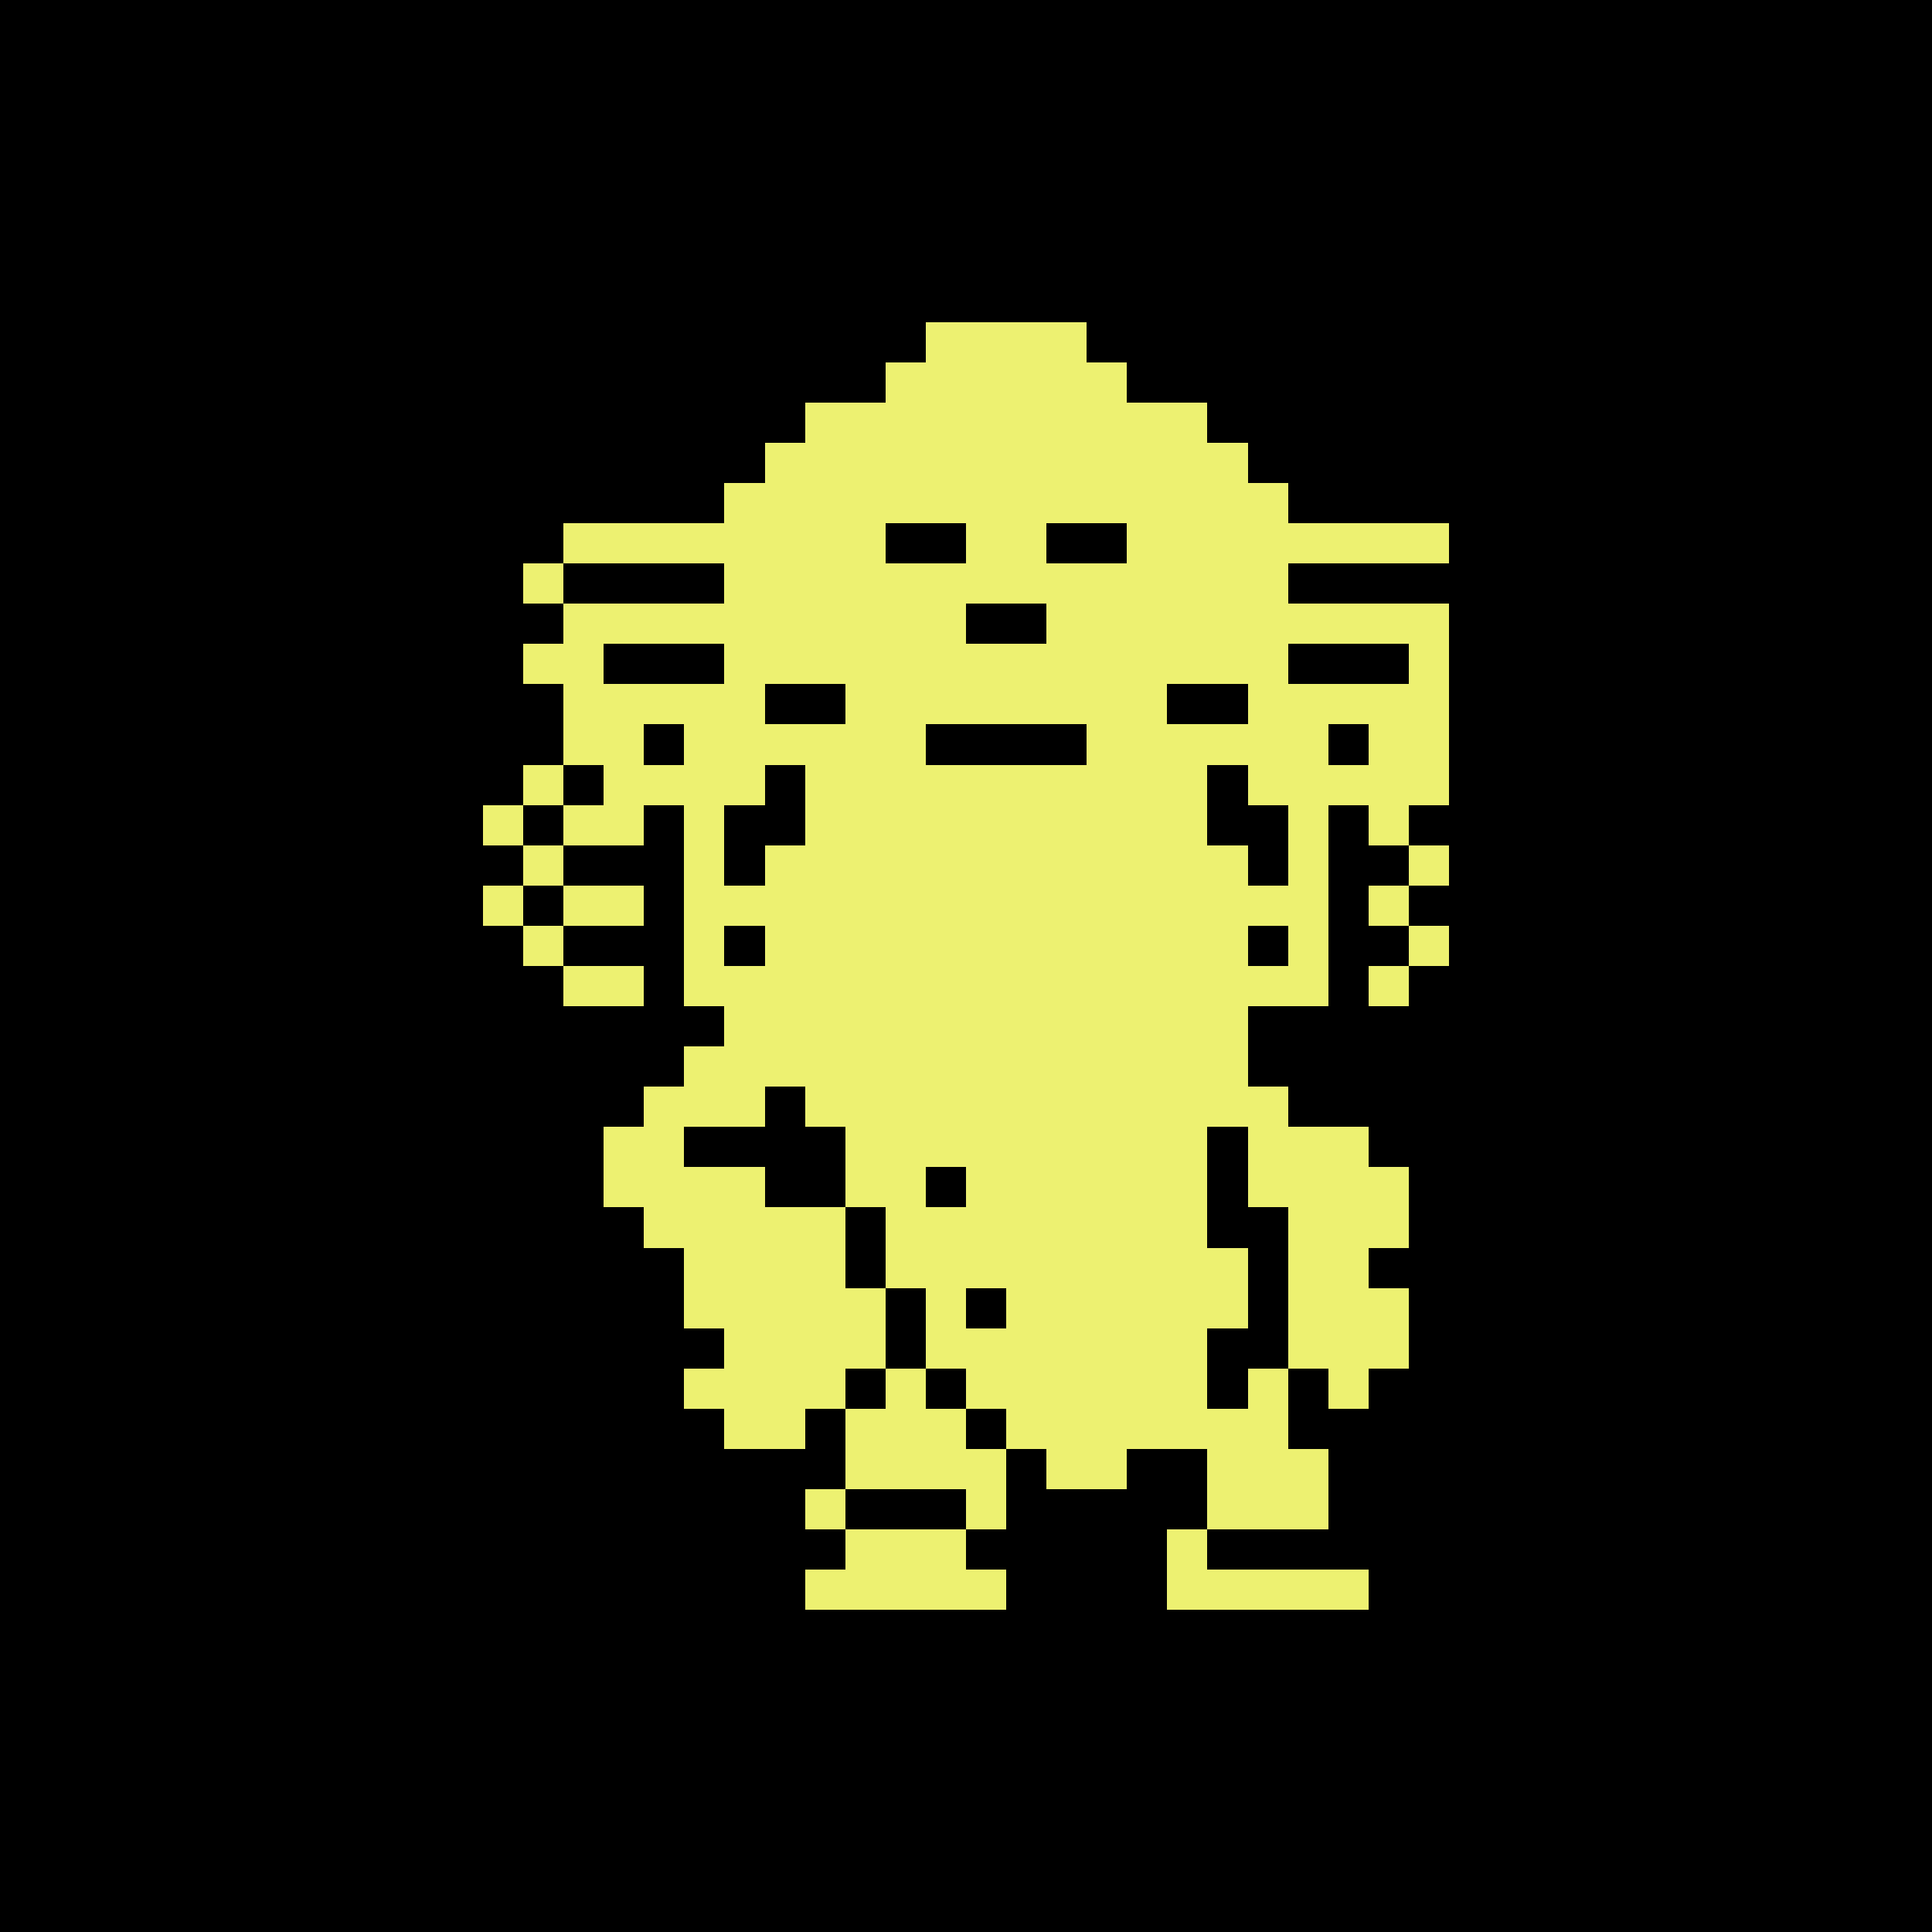
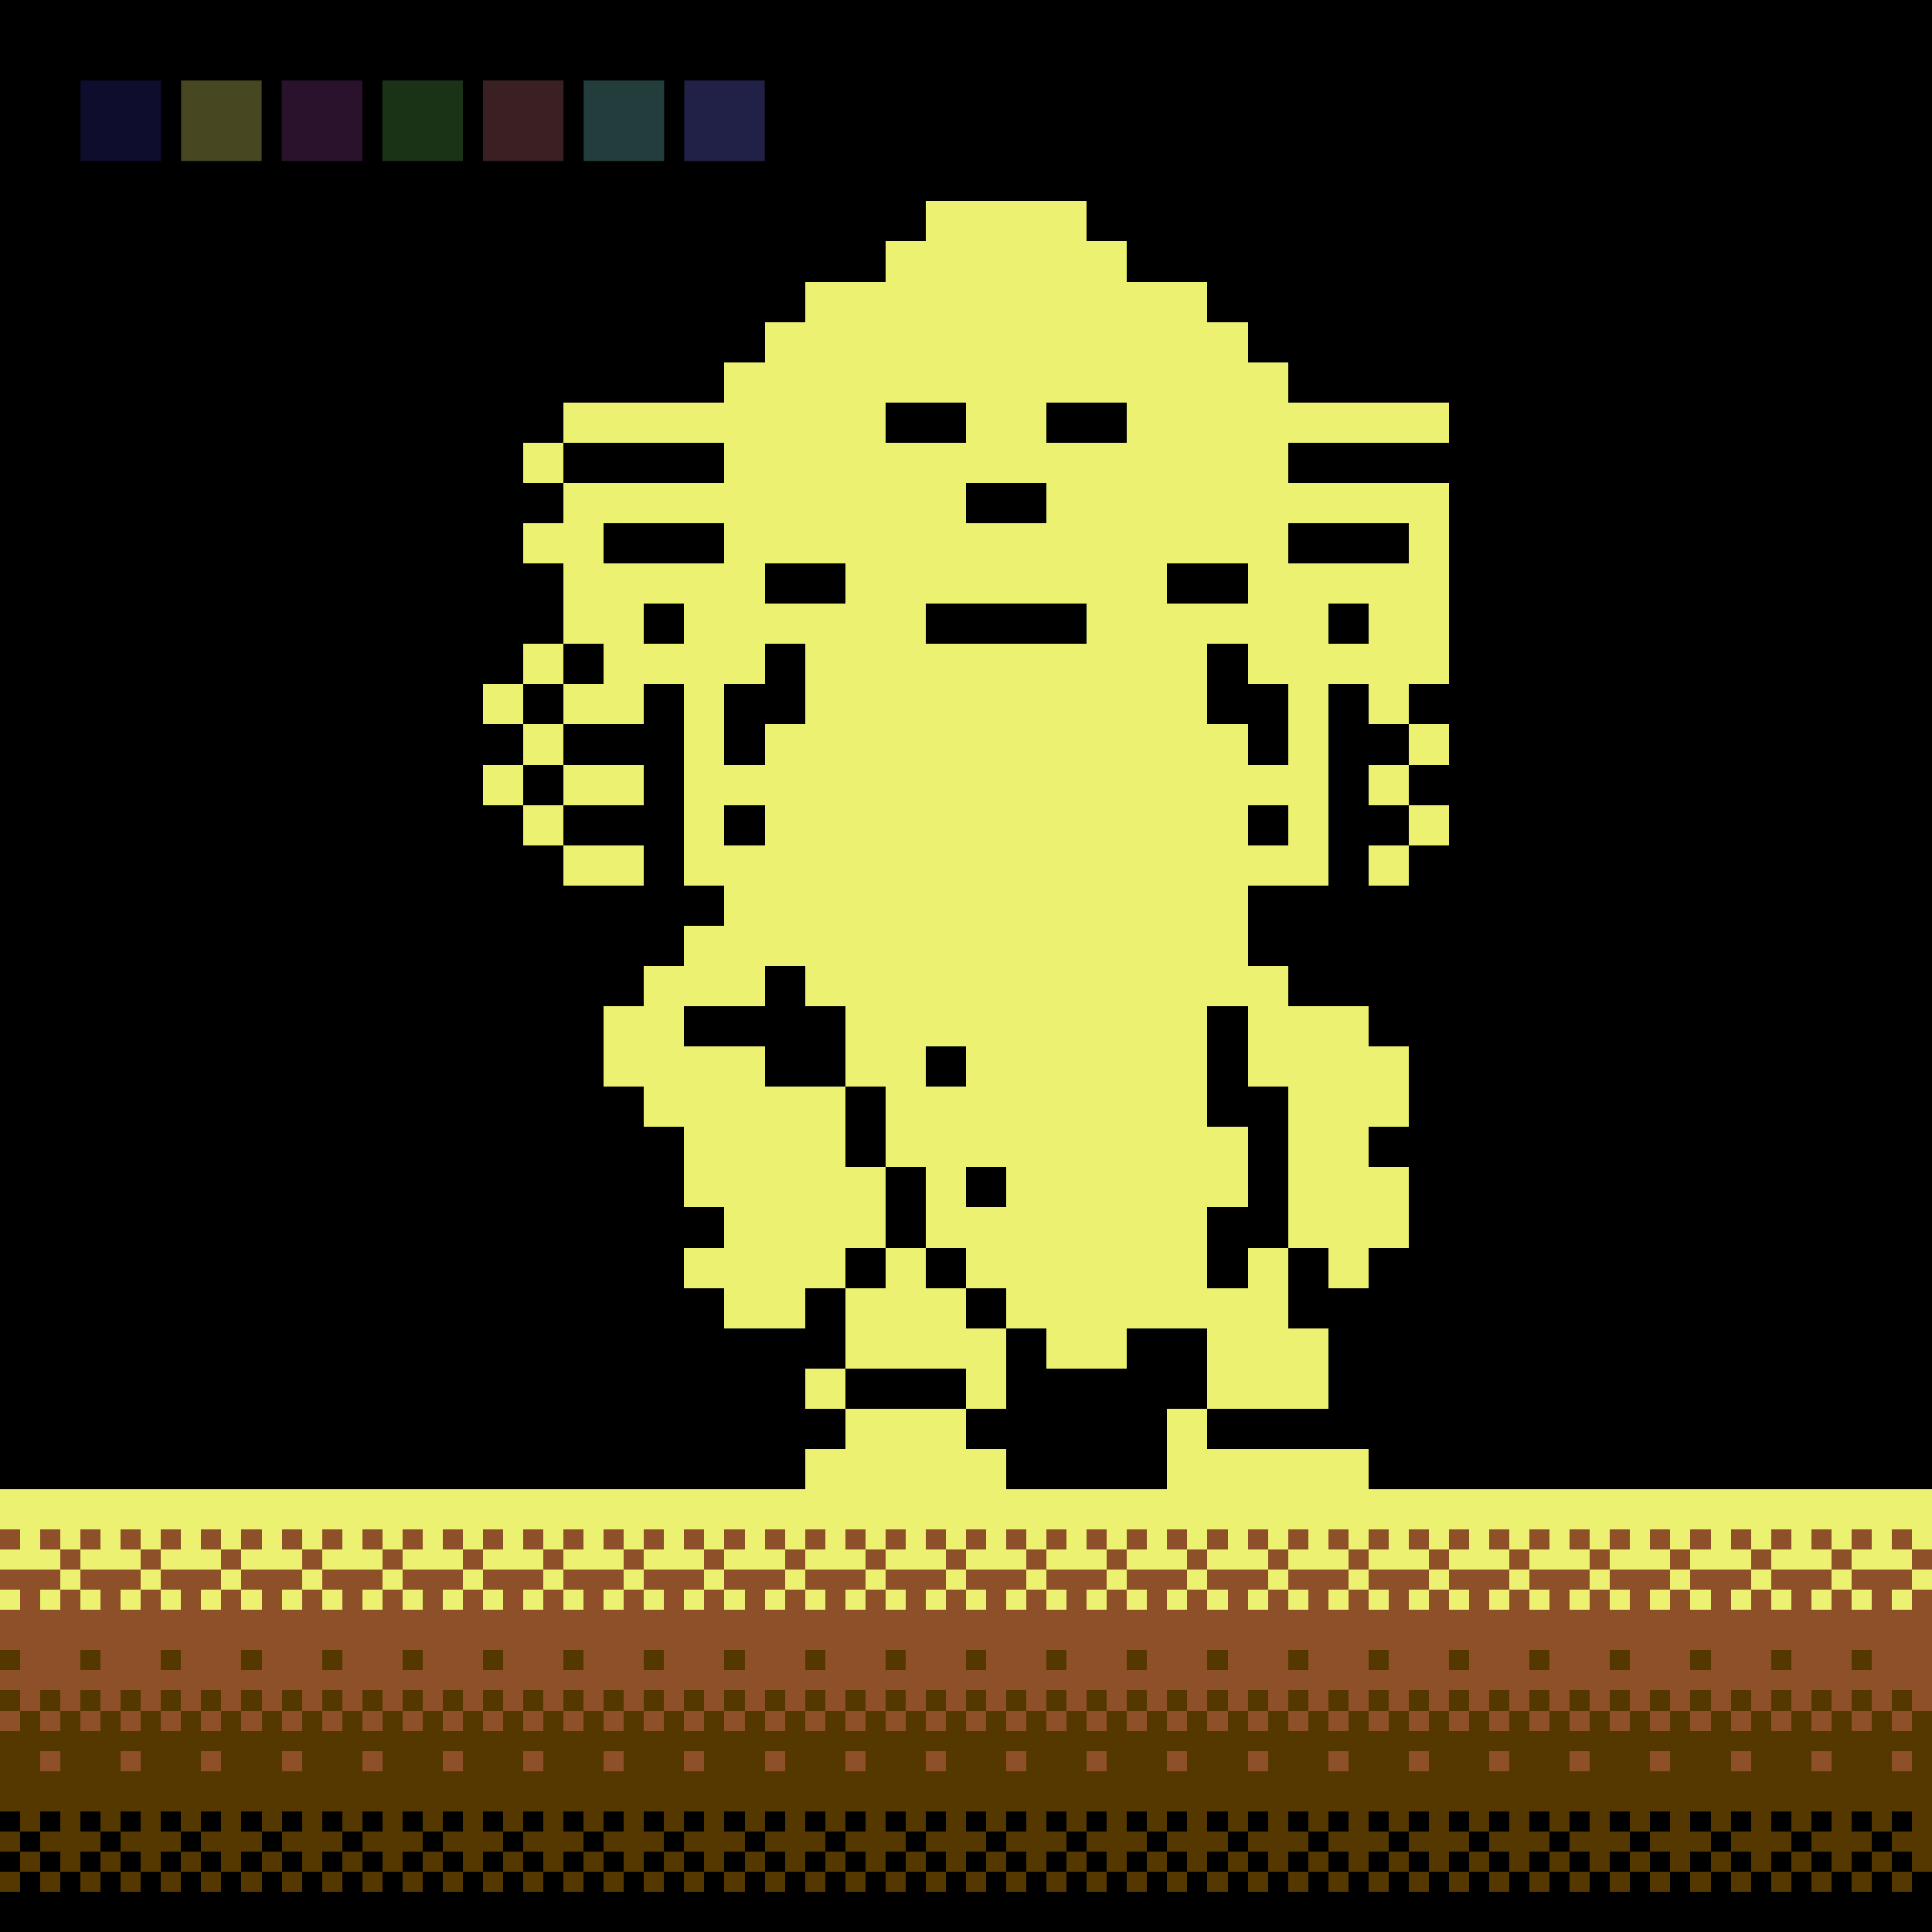
<svg xmlns="http://www.w3.org/2000/svg" viewBox="0 0 48 48" shape-rendering="crispEdges">
+   <defs>
+     <filter id="glow" x="-100%" y="-100%" width="300%" height="300%">
+       <feGaussianBlur stdDeviation="1.1" />
+     </filter>
+   </defs>
  <rect width="48" height="48" fill="#000" />
-   <path fill="#edf171" d="M23 10h2v1h-2zM22 11h4v1h-4zM20 12h3v1h-3zM26 12h2v1h-2zM19 13h2v1h-2zM24 13h2v1h-2zM28 13h1v1h-1zM18 14h2v1h-2zM22 14h3v1h-3zM29 14h1v1h-1zM18 15h4v1h-4zM31 15h5v1h-5zM18 16h1v1h-1zM24 16h7v1h-7zM18 17h1v1h-1zM21 17h3v1h-3zM35 17h1v1h-1zM18 18h3v1h-3zM29 18h2v1h-2zM35 18h1v1h-1zM16 19h2v1h-2zM23 19h2v1h-2zM31 19h1v1h-1zM34 19h1v1h-1zM14 20h2v1h-2zM21 20h2v1h-2zM27 20h1v1h-1zM32 20h1v1h-1zM13 21h1v1h-1zM20 21h1v1h-1zM26 21h3v1h-3zM32 21h1v1h-1zM12 22h1v1h-1zM24 22h6v1h-6zM32 22h1v1h-1zM13 23h1v1h-1zM19 23h2v1h-2zM22 23h4v1h-4zM27 23h1v1h-1zM29 23h1v1h-1zM32 23h1v1h-1zM14 24h2v1h-2zM17 24h1v1h-1zM19 24h2v1h-2zM22 24h4v1h-4zM27 24h1v1h-1zM29 24h1v1h-1zM31 24h1v1h-1zM19 25h12v1h-12zM20 26h4v1h-4zM25 26h6v1h-6zM21 27h4v1h-4zM28 27h3v1h-3zM23 28h7v1h-7zM18 29h1v1h-1zM21 29h1v1h-1zM17 30h2v1h-2zM22 30h4v1h-4zM29 30h1v1h-1zM17 31h3v1h-3zM22 31h9v1h-9zM32 31h2v1h-2zM17 32h5v1h-5zM23 32h1v1h-1zM25 32h6v1h-6zM32 32h3v1h-3zM18 33h4v1h-4zM23 33h3v1h-3zM29 33h1v1h-1zM32 33h3v1h-3zM19 34h2v1h-2zM24 34h2v1h-2zM27 34h1v1h-1zM29 34h1v1h-1zM33 34h1v1h-1zM25 35h5v1h-5zM21 36h3v1h-3zM26 36h2v1h-2zM31 36h2v1h-2zM20 37h1v1h-1zM24 37h1v1h-1zM30 37h3v1h-3zM21 38h3v1h-3zM29 38h1v1h-1zM20 39h5v1h-5zM29 39h5v1h-5z">
+   <g transform="scale(0.5)">
+     <path fill="#edf171" d="M0 74h96v1h-96zM0 75h96v1h-96zM1 76h1v1h-1zM3 76h1v1h-1zM5 76h1v1h-1zM7 76h1v1h-1zM9 76h1v1h-1zM11 76h1v1h-1zM13 76h1v1h-1zM15 76h1v1h-1zM17 76h1v1h-1zM19 76h1v1h-1zM21 76h1v1h-1zM23 76h1v1h-1zM25 76h1v1h-1zM27 76h1v1h-1zM29 76h1v1h-1zM31 76h1v1h-1zM33 76h1v1h-1zM35 76h1v1h-1zM37 76h1v1h-1zM39 76h1v1h-1zM41 76h1v1h-1zM43 76h1v1h-1zM45 76h1v1h-1zM47 76h1v1h-1zM49 76h1v1h-1zM51 76h1v1h-1zM53 76h1v1h-1zM55 76h1v1h-1zM57 76h1v1h-1zM59 76h1v1h-1zM61 76h1v1h-1zM63 76h1v1h-1zM65 76h1v1h-1zM67 76h1v1h-1zM69 76h1v1h-1zM71 76h1v1h-1zM73 76h1v1h-1zM75 76h1v1h-1zM77 76h1v1h-1zM79 76h1v1h-1zM81 76h1v1h-1zM83 76h1v1h-1zM85 76h1v1h-1zM87 76h1v1h-1zM89 76h1v1h-1zM91 76h1v1h-1zM93 76h1v1h-1zM95 76h1v1h-1zM0 77h3v1h-3zM4 77h3v1h-3zM8 77h3v1h-3zM12 77h3v1h-3zM16 77h3v1h-3zM20 77h3v1h-3zM24 77h3v1h-3zM28 77h3v1h-3zM32 77h3v1h-3zM36 77h3v1h-3zM40 77h3v1h-3zM44 77h3v1h-3zM48 77h3v1h-3zM52 77h3v1h-3zM56 77h3v1h-3zM60 77h3v1h-3zM64 77h3v1h-3zM68 77h3v1h-3zM72 77h3v1h-3zM76 77h3v1h-3zM80 77h3v1h-3zM84 77h3v1h-3zM88 77h3v1h-3zM92 77h3v1h-3zM3 78h1v1h-1zM7 78h1v1h-1zM11 78h1v1h-1zM15 78h1v1h-1zM19 78h1v1h-1zM23 78h1v1h-1zM27 78h1v1h-1zM31 78h1v1h-1zM35 78h1v1h-1zM39 78h1v1h-1zM43 78h1v1h-1zM47 78h1v1h-1zM51 78h1v1h-1zM55 78h1v1h-1zM59 78h1v1h-1zM63 78h1v1h-1zM67 78h1v1h-1zM71 78h1v1h-1zM75 78h1v1h-1zM79 78h1v1h-1zM83 78h1v1h-1zM87 78h1v1h-1zM91 78h1v1h-1zM95 78h1v1h-1zM0 79h1v1h-1zM2 79h1v1h-1zM4 79h1v1h-1zM6 79h1v1h-1zM8 79h1v1h-1zM10 79h1v1h-1zM12 79h1v1h-1zM14 79h1v1h-1zM16 79h1v1h-1zM18 79h1v1h-1zM20 79h1v1h-1zM22 79h1v1h-1zM24 79h1v1h-1zM26 79h1v1h-1zM28 79h1v1h-1zM30 79h1v1h-1zM32 79h1v1h-1zM34 79h1v1h-1zM36 79h1v1h-1zM38 79h1v1h-1zM40 79h1v1h-1zM42 79h1v1h-1zM44 79h1v1h-1zM46 79h1v1h-1zM48 79h1v1h-1zM50 79h1v1h-1zM52 79h1v1h-1zM54 79h1v1h-1zM56 79h1v1h-1zM58 79h1v1h-1zM60 79h1v1h-1zM62 79h1v1h-1zM64 79h1v1h-1zM66 79h1v1h-1zM68 79h1v1h-1zM70 79h1v1h-1zM72 79h1v1h-1zM74 79h1v1h-1zM76 79h1v1h-1zM78 79h1v1h-1zM80 79h1v1h-1zM82 79h1v1h-1zM84 79h1v1h-1zM86 79h1v1h-1zM88 79h1v1h-1zM90 79h1v1h-1zM92 79h1v1h-1zM94 79h1v1h-1z" />
+     <path fill="#8e5029" d="M0 76h1v1h-1zM2 76h1v1h-1zM4 76h1v1h-1zM6 76h1v1h-1zM8 76h1v1h-1zM10 76h1v1h-1zM12 76h1v1h-1zM14 76h1v1h-1zM16 76h1v1h-1zM18 76h1v1h-1zM20 76h1v1h-1zM22 76h1v1h-1zM24 76h1v1h-1zM26 76h1v1h-1zM28 76h1v1h-1zM30 76h1v1h-1zM32 76h1v1h-1zM34 76h1v1h-1zM36 76h1v1h-1zM38 76h1v1h-1zM40 76h1v1h-1zM42 76h1v1h-1zM44 76h1v1h-1zM46 76h1v1h-1zM48 76h1v1h-1zM50 76h1v1h-1zM52 76h1v1h-1zM54 76h1v1h-1zM56 76h1v1h-1zM58 76h1v1h-1zM60 76h1v1h-1zM62 76h1v1h-1zM64 76h1v1h-1zM66 76h1v1h-1zM68 76h1v1h-1zM70 76h1v1h-1zM72 76h1v1h-1zM74 76h1v1h-1zM76 76h1v1h-1zM78 76h1v1h-1zM80 76h1v1h-1zM82 76h1v1h-1zM84 76h1v1h-1zM86 76h1v1h-1zM88 76h1v1h-1zM90 76h1v1h-1zM92 76h1v1h-1zM94 76h1v1h-1zM3 77h1v1h-1zM7 77h1v1h-1zM11 77h1v1h-1zM15 77h1v1h-1zM19 77h1v1h-1zM23 77h1v1h-1zM27 77h1v1h-1zM31 77h1v1h-1zM35 77h1v1h-1zM39 77h1v1h-1zM43 77h1v1h-1zM47 77h1v1h-1zM51 77h1v1h-1zM55 77h1v1h-1zM59 77h1v1h-1zM63 77h1v1h-1zM67 77h1v1h-1zM71 77h1v1h-1zM75 77h1v1h-1zM79 77h1v1h-1zM83 77h1v1h-1zM87 77h1v1h-1zM91 77h1v1h-1zM95 77h1v1h-1zM0 78h3v1h-3zM4 78h3v1h-3zM8 78h3v1h-3zM12 78h3v1h-3zM16 78h3v1h-3zM20 78h3v1h-3zM24 78h3v1h-3zM28 78h3v1h-3zM32 78h3v1h-3zM36 78h3v1h-3zM40 78h3v1h-3zM44 78h3v1h-3zM48 78h3v1h-3zM52 78h3v1h-3zM56 78h3v1h-3zM60 78h3v1h-3zM64 78h3v1h-3zM68 78h3v1h-3zM72 78h3v1h-3zM76 78h3v1h-3zM80 78h3v1h-3zM84 78h3v1h-3zM88 78h3v1h-3zM92 78h3v1h-3zM1 79h1v1h-1zM3 79h1v1h-1zM5 79h1v1h-1zM7 79h1v1h-1zM9 79h1v1h-1zM11 79h1v1h-1zM13 79h1v1h-1zM15 79h1v1h-1zM17 79h1v1h-1zM19 79h1v1h-1zM21 79h1v1h-1zM23 79h1v1h-1zM25 79h1v1h-1zM27 79h1v1h-1zM29 79h1v1h-1zM31 79h1v1h-1zM33 79h1v1h-1zM35 79h1v1h-1zM37 79h1v1h-1zM39 79h1v1h-1zM41 79h1v1h-1zM43 79h1v1h-1zM45 79h1v1h-1zM47 79h1v1h-1zM49 79h1v1h-1zM51 79h1v1h-1zM53 79h1v1h-1zM55 79h1v1h-1zM57 79h1v1h-1zM59 79h1v1h-1zM61 79h1v1h-1zM63 79h1v1h-1zM65 79h1v1h-1zM67 79h1v1h-1zM69 79h1v1h-1zM71 79h1v1h-1zM73 79h1v1h-1zM75 79h1v1h-1zM77 79h1v1h-1zM79 79h1v1h-1zM81 79h1v1h-1zM83 79h1v1h-1zM85 79h1v1h-1zM87 79h1v1h-1zM89 79h1v1h-1zM91 79h1v1h-1zM93 79h1v1h-1zM95 79h1v1h-1zM0 80h96v1h-96zM0 81h96v1h-96zM1 82h3v1h-3zM5 82h3v1h-3zM9 82h3v1h-3zM13 82h3v1h-3zM17 82h3v1h-3zM21 82h3v1h-3zM25 82h3v1h-3zM29 82h3v1h-3zM33 82h3v1h-3zM37 82h3v1h-3zM41 82h3v1h-3zM45 82h3v1h-3zM49 82h3v1h-3zM53 82h3v1h-3zM57 82h3v1h-3zM61 82h3v1h-3zM65 82h3v1h-3zM69 82h3v1h-3zM73 82h3v1h-3zM77 82h3v1h-3zM81 82h3v1h-3zM85 82h3v1h-3zM89 82h3v1h-3zM93 82h3v1h-3zM0 83h96v1h-96zM1 84h1v1h-1zM3 84h1v1h-1zM5 84h1v1h-1zM7 84h1v1h-1zM9 84h1v1h-1zM11 84h1v1h-1zM13 84h1v1h-1zM15 84h1v1h-1zM17 84h1v1h-1zM19 84h1v1h-1zM21 84h1v1h-1zM23 84h1v1h-1zM25 84h1v1h-1zM27 84h1v1h-1zM29 84h1v1h-1zM31 84h1v1h-1zM33 84h1v1h-1zM35 84h1v1h-1zM37 84h1v1h-1zM39 84h1v1h-1zM41 84h1v1h-1zM43 84h1v1h-1zM45 84h1v1h-1zM47 84h1v1h-1zM49 84h1v1h-1zM51 84h1v1h-1zM53 84h1v1h-1zM55 84h1v1h-1zM57 84h1v1h-1zM59 84h1v1h-1zM61 84h1v1h-1zM63 84h1v1h-1zM65 84h1v1h-1zM67 84h1v1h-1zM69 84h1v1h-1zM71 84h1v1h-1zM73 84h1v1h-1zM75 84h1v1h-1zM77 84h1v1h-1zM79 84h1v1h-1zM81 84h1v1h-1zM83 84h1v1h-1zM85 84h1v1h-1zM87 84h1v1h-1zM89 84h1v1h-1zM91 84h1v1h-1zM93 84h1v1h-1zM95 84h1v1h-1zM0 85h1v1h-1zM2 85h1v1h-1zM4 85h1v1h-1zM6 85h1v1h-1zM8 85h1v1h-1zM10 85h1v1h-1zM12 85h1v1h-1zM14 85h1v1h-1zM16 85h1v1h-1zM18 85h1v1h-1zM20 85h1v1h-1zM22 85h1v1h-1zM24 85h1v1h-1zM26 85h1v1h-1zM28 85h1v1h-1zM30 85h1v1h-1zM32 85h1v1h-1zM34 85h1v1h-1zM36 85h1v1h-1zM38 85h1v1h-1zM40 85h1v1h-1zM42 85h1v1h-1zM44 85h1v1h-1zM46 85h1v1h-1zM48 85h1v1h-1zM50 85h1v1h-1zM52 85h1v1h-1zM54 85h1v1h-1zM56 85h1v1h-1zM58 85h1v1h-1zM60 85h1v1h-1zM62 85h1v1h-1zM64 85h1v1h-1zM66 85h1v1h-1zM68 85h1v1h-1zM70 85h1v1h-1zM72 85h1v1h-1zM74 85h1v1h-1zM76 85h1v1h-1zM78 85h1v1h-1zM80 85h1v1h-1zM82 85h1v1h-1zM84 85h1v1h-1zM86 85h1v1h-1zM88 85h1v1h-1zM90 85h1v1h-1zM92 85h1v1h-1zM94 85h1v1h-1zM2 87h1v1h-1zM6 87h1v1h-1zM10 87h1v1h-1zM14 87h1v1h-1zM18 87h1v1h-1zM22 87h1v1h-1zM26 87h1v1h-1zM30 87h1v1h-1zM34 87h1v1h-1zM38 87h1v1h-1zM42 87h1v1h-1zM46 87h1v1h-1zM50 87h1v1h-1zM54 87h1v1h-1zM58 87h1v1h-1zM62 87h1v1h-1zM66 87h1v1h-1zM70 87h1v1h-1zM74 87h1v1h-1zM78 87h1v1h-1zM82 87h1v1h-1zM86 87h1v1h-1zM90 87h1v1h-1zM94 87h1v1h-1z" />
+     <path fill="#553800" d="M0 82h1v1h-1zM4 82h1v1h-1zM8 82h1v1h-1zM12 82h1v1h-1zM16 82h1v1h-1zM20 82h1v1h-1zM24 82h1v1h-1zM28 82h1v1h-1zM32 82h1v1h-1zM36 82h1v1h-1zM40 82h1v1h-1zM44 82h1v1h-1zM48 82h1v1h-1zM52 82h1v1h-1zM56 82h1v1h-1zM60 82h1v1h-1zM64 82h1v1h-1zM68 82h1v1h-1zM72 82h1v1h-1zM76 82h1v1h-1zM80 82h1v1h-1zM84 82h1v1h-1zM88 82h1v1h-1zM92 82h1v1h-1zM0 84h1v1h-1zM2 84h1v1h-1zM4 84h1v1h-1zM6 84h1v1h-1zM8 84h1v1h-1zM10 84h1v1h-1zM12 84h1v1h-1zM14 84h1v1h-1zM16 84h1v1h-1zM18 84h1v1h-1zM20 84h1v1h-1zM22 84h1v1h-1zM24 84h1v1h-1zM26 84h1v1h-1zM28 84h1v1h-1zM30 84h1v1h-1zM32 84h1v1h-1zM34 84h1v1h-1zM36 84h1v1h-1zM38 84h1v1h-1zM40 84h1v1h-1zM42 84h1v1h-1zM44 84h1v1h-1zM46 84h1v1h-1zM48 84h1v1h-1zM50 84h1v1h-1zM52 84h1v1h-1zM54 84h1v1h-1zM56 84h1v1h-1zM58 84h1v1h-1zM60 84h1v1h-1zM62 84h1v1h-1zM64 84h1v1h-1zM66 84h1v1h-1zM68 84h1v1h-1zM70 84h1v1h-1zM72 84h1v1h-1zM74 84h1v1h-1zM76 84h1v1h-1zM78 84h1v1h-1zM80 84h1v1h-1zM82 84h1v1h-1zM84 84h1v1h-1zM86 84h1v1h-1zM88 84h1v1h-1zM90 84h1v1h-1zM92 84h1v1h-1zM94 84h1v1h-1zM1 85h1v1h-1zM3 85h1v1h-1zM5 85h1v1h-1zM7 85h1v1h-1zM9 85h1v1h-1zM11 85h1v1h-1zM13 85h1v1h-1zM15 85h1v1h-1zM17 85h1v1h-1zM19 85h1v1h-1zM21 85h1v1h-1zM23 85h1v1h-1zM25 85h1v1h-1zM27 85h1v1h-1zM29 85h1v1h-1zM31 85h1v1h-1zM33 85h1v1h-1zM35 85h1v1h-1zM37 85h1v1h-1zM39 85h1v1h-1zM41 85h1v1h-1zM43 85h1v1h-1zM45 85h1v1h-1zM47 85h1v1h-1zM49 85h1v1h-1zM51 85h1v1h-1zM53 85h1v1h-1zM55 85h1v1h-1zM57 85h1v1h-1zM59 85h1v1h-1zM61 85h1v1h-1zM63 85h1v1h-1zM65 85h1v1h-1zM67 85h1v1h-1zM69 85h1v1h-1zM71 85h1v1h-1zM73 85h1v1h-1zM75 85h1v1h-1zM77 85h1v1h-1zM79 85h1v1h-1zM81 85h1v1h-1zM83 85h1v1h-1zM85 85h1v1h-1zM87 85h1v1h-1zM89 85h1v1h-1zM91 85h1v1h-1zM93 85h1v1h-1zM95 85h1v1h-1zM0 86h96v1h-96zM0 87h2v1h-2zM3 87h3v1h-3zM7 87h3v1h-3zM11 87h3v1h-3zM15 87h3v1h-3zM19 87h3v1h-3zM23 87h3v1h-3zM27 87h3v1h-3zM31 87h3v1h-3zM35 87h3v1h-3zM39 87h3v1h-3zM43 87h3v1h-3zM47 87h3v1h-3zM51 87h3v1h-3zM55 87h3v1h-3zM59 87h3v1h-3zM63 87h3v1h-3zM67 87h3v1h-3zM71 87h3v1h-3zM75 87h3v1h-3zM79 87h3v1h-3zM83 87h3v1h-3zM87 87h3v1h-3zM91 87h3v1h-3zM95 87h1v1h-1zM0 88h96v1h-96zM0 89h96v1h-96zM1 90h1v1h-1zM3 90h1v1h-1zM5 90h1v1h-1zM7 90h1v1h-1zM9 90h1v1h-1zM11 90h1v1h-1zM13 90h1v1h-1zM15 90h1v1h-1zM17 90h1v1h-1zM19 90h1v1h-1zM21 90h1v1h-1zM23 90h1v1h-1zM25 90h1v1h-1zM27 90h1v1h-1zM29 90h1v1h-1zM31 90h1v1h-1zM33 90h1v1h-1zM35 90h1v1h-1zM37 90h1v1h-1zM39 90h1v1h-1zM41 90h1v1h-1zM43 90h1v1h-1zM45 90h1v1h-1zM47 90h1v1h-1zM49 90h1v1h-1zM51 90h1v1h-1zM53 90h1v1h-1zM55 90h1v1h-1zM57 90h1v1h-1zM59 90h1v1h-1zM61 90h1v1h-1zM63 90h1v1h-1zM65 90h1v1h-1zM67 90h1v1h-1zM69 90h1v1h-1zM71 90h1v1h-1zM73 90h1v1h-1zM75 90h1v1h-1zM77 90h1v1h-1zM79 90h1v1h-1zM81 90h1v1h-1zM83 90h1v1h-1zM85 90h1v1h-1zM87 90h1v1h-1zM89 90h1v1h-1zM91 90h1v1h-1zM93 90h1v1h-1zM95 90h1v1h-1zM0 91h1v1h-1zM2 91h3v1h-3zM6 91h3v1h-3zM10 91h3v1h-3zM14 91h3v1h-3zM18 91h3v1h-3zM22 91h3v1h-3zM26 91h3v1h-3zM30 91h3v1h-3zM34 91h3v1h-3zM38 91h3v1h-3zM42 91h3v1h-3zM46 91h3v1h-3zM50 91h3v1h-3zM54 91h3v1h-3zM58 91h3v1h-3zM62 91h3v1h-3zM66 91h3v1h-3zM70 91h3v1h-3zM74 91h3v1h-3zM78 91h3v1h-3zM82 91h3v1h-3zM86 91h3v1h-3zM90 91h3v1h-3zM94 91h2v1h-2zM1 92h1v1h-1zM3 92h1v1h-1zM5 92h1v1h-1zM7 92h1v1h-1zM9 92h1v1h-1zM11 92h1v1h-1zM13 92h1v1h-1zM15 92h1v1h-1zM17 92h1v1h-1zM19 92h1v1h-1zM21 92h1v1h-1zM23 92h1v1h-1zM25 92h1v1h-1zM27 92h1v1h-1zM29 92h1v1h-1zM31 92h1v1h-1zM33 92h1v1h-1zM35 92h1v1h-1zM37 92h1v1h-1zM39 92h1v1h-1zM41 92h1v1h-1zM43 92h1v1h-1zM45 92h1v1h-1zM47 92h1v1h-1zM49 92h1v1h-1zM51 92h1v1h-1zM53 92h1v1h-1zM55 92h1v1h-1zM57 92h1v1h-1zM59 92h1v1h-1zM61 92h1v1h-1zM63 92h1v1h-1zM65 92h1v1h-1zM67 92h1v1h-1zM69 92h1v1h-1zM71 92h1v1h-1zM73 92h1v1h-1zM75 92h1v1h-1zM77 92h1v1h-1zM79 92h1v1h-1zM81 92h1v1h-1zM83 92h1v1h-1zM85 92h1v1h-1zM87 92h1v1h-1zM89 92h1v1h-1zM91 92h1v1h-1zM93 92h1v1h-1zM95 92h1v1h-1zM0 93h1v1h-1zM2 93h1v1h-1zM4 93h1v1h-1zM6 93h1v1h-1zM8 93h1v1h-1zM10 93h1v1h-1zM12 93h1v1h-1zM14 93h1v1h-1zM16 93h1v1h-1zM18 93h1v1h-1zM20 93h1v1h-1zM22 93h1v1h-1zM24 93h1v1h-1zM26 93h1v1h-1zM28 93h1v1h-1zM30 93h1v1h-1zM32 93h1v1h-1zM34 93h1v1h-1zM36 93h1v1h-1zM38 93h1v1h-1zM40 93h1v1h-1zM42 93h1v1h-1zM44 93h1v1h-1zM46 93h1v1h-1zM48 93h1v1h-1zM50 93h1v1h-1zM52 93h1v1h-1zM54 93h1v1h-1zM56 93h1v1h-1zM58 93h1v1h-1zM60 93h1v1h-1zM62 93h1v1h-1zM64 93h1v1h-1zM66 93h1v1h-1zM68 93h1v1h-1zM70 93h1v1h-1zM72 93h1v1h-1zM74 93h1v1h-1zM76 93h1v1h-1zM78 93h1v1h-1zM80 93h1v1h-1zM82 93h1v1h-1zM84 93h1v1h-1zM86 93h1v1h-1zM88 93h1v1h-1zM90 93h1v1h-1zM92 93h1v1h-1zM94 93h1v1h-1z" />
+   </g>
+   <g shape-rendering="geometricPrecision">
+     <rect x="2" y="2" width="2" height="2" fill="#2e2c9b" opacity="0.3" />
+     <rect x="4.5" y="2" width="2" height="2" fill="#edf171" filter="url(#glow)" opacity="0">
+       <animate attributeName="opacity" values="0;0.9;0" keyTimes="0;0.5;1" calcMode="spline" keySplines="0.4 0 0.6 1;0.4 0 0.6 1" dur="3.6s" repeatCount="indefinite" />
+     </rect>
+     <rect x="4.5" y="2" width="2" height="2" fill="#edf171" opacity="0.3">
+       <animate attributeName="opacity" values="0.3;1;0.3" keyTimes="0;0.5;1" calcMode="spline" keySplines="0.4 0 0.6 1;0.4 0 0.6 1" dur="3.6s" repeatCount="indefinite" />
+     </rect>
+     <rect x="7" y="2" width="2" height="2" fill="#8e3c97" opacity="0.3" />
+     <rect x="9.5" y="2" width="2" height="2" fill="#56ac4d" opacity="0.3" />
+     <rect x="12" y="2" width="2" height="2" fill="#c46c71" opacity="0.3" />
+     <rect x="14.5" y="2" width="2" height="2" fill="#75cec8" opacity="0.3" />
+     <rect x="17" y="2" width="2" height="2" fill="#706deb" opacity="0.3" />
+   </g>
+   <path fill="#edf171" d="M23 7h2v1h-2zM22 8h4v1h-4zM20 9h3v1h-3zM26 9h2v1h-2zM19 10h2v1h-2zM24 10h2v1h-2zM28 10h1v1h-1zM18 11h2v1h-2zM22 11h3v1h-3zM29 11h1v1h-1zM18 12h4v1h-4zM31 12h5v1h-5zM18 13h1v1h-1zM24 13h7v1h-7zM18 14h1v1h-1zM21 14h3v1h-3zM35 14h1v1h-1zM18 15h3v1h-3zM29 15h2v1h-2zM35 15h1v1h-1zM16 16h2v1h-2zM23 16h2v1h-2zM31 16h1v1h-1zM34 16h1v1h-1zM14 17h2v1h-2zM21 17h2v1h-2zM27 17h1v1h-1zM32 17h1v1h-1zM13 18h1v1h-1zM20 18h1v1h-1zM26 18h3v1h-3zM32 18h1v1h-1zM12 19h1v1h-1zM24 19h6v1h-6zM32 19h1v1h-1zM13 20h1v1h-1zM19 20h2v1h-2zM22 20h4v1h-4zM27 20h1v1h-1zM29 20h1v1h-1zM32 20h1v1h-1zM14 21h2v1h-2zM17 21h1v1h-1zM19 21h2v1h-2zM22 21h4v1h-4zM27 21h1v1h-1zM29 21h1v1h-1zM31 21h1v1h-1zM19 22h12v1h-12zM20 23h4v1h-4zM25 23h6v1h-6zM21 24h4v1h-4zM28 24h3v1h-3zM23 25h7v1h-7zM18 26h1v1h-1zM21 26h1v1h-1zM17 27h2v1h-2zM22 27h4v1h-4zM29 27h1v1h-1zM17 28h3v1h-3zM22 28h9v1h-9zM32 28h2v1h-2zM17 29h5v1h-5zM23 29h1v1h-1zM25 29h6v1h-6zM32 29h3v1h-3zM18 30h4v1h-4zM23 30h3v1h-3zM29 30h1v1h-1zM32 30h3v1h-3zM19 31h2v1h-2zM24 31h2v1h-2zM27 31h1v1h-1zM29 31h1v1h-1zM33 31h1v1h-1zM25 32h5v1h-5zM21 33h3v1h-3zM26 33h2v1h-2zM31 33h2v1h-2zM20 34h1v1h-1zM24 34h1v1h-1zM30 34h3v1h-3zM21 35h3v1h-3zM29 35h1v1h-1zM20 36h5v1h-5zM29 36h5v1h-5z">
    <animate attributeName="opacity" values="1;0;1;0;0;0;1" keyTimes="0;0.167;0.333;0.5;0.667;0.833;1" calcMode="discrete" dur="1.8s" repeatCount="indefinite" />
  </path>
-   <path fill="#edf171" d="M23 8h2v1h-2zM22 9h4v1h-4zM20 10h3v1h-3zM26 10h2v1h-2zM19 11h2v1h-2zM24 11h2v1h-2zM28 11h1v1h-1zM18 12h2v1h-2zM22 12h3v1h-3zM29 12h1v1h-1zM18 13h4v1h-4zM31 13h5v1h-5zM18 14h1v1h-1zM24 14h7v1h-7zM18 15h1v1h-1zM21 15h3v1h-3zM35 15h1v1h-1zM18 16h3v1h-3zM29 16h2v1h-2zM35 16h1v1h-1zM16 17h2v1h-2zM23 17h2v1h-2zM31 17h1v1h-1zM34 17h1v1h-1zM14 18h2v1h-2zM21 18h2v1h-2zM27 18h1v1h-1zM32 18h1v1h-1zM13 19h1v1h-1zM20 19h1v1h-1zM26 19h3v1h-3zM32 19h1v1h-1zM12 20h1v1h-1zM24 20h6v1h-6zM32 20h1v1h-1zM13 21h1v1h-1zM19 21h2v1h-2zM22 21h4v1h-4zM27 21h1v1h-1zM29 21h1v1h-1zM32 21h1v1h-1zM14 22h2v1h-2zM17 22h1v1h-1zM19 22h2v1h-2zM22 22h4v1h-4zM27 22h1v1h-1zM29 22h1v1h-1zM31 22h1v1h-1zM19 23h12v1h-12zM20 24h4v1h-4zM25 24h6v1h-6zM18 25h1v1h-1zM21 25h4v1h-4zM28 25h3v1h-3zM17 26h3v1h-3zM23 26h7v1h-7zM16 27h3v1h-3zM21 27h1v1h-1zM31 27h1v1h-1zM15 28h2v1h-2zM22 28h4v1h-4zM28 28h2v1h-2zM31 28h3v1h-3zM15 29h4v1h-4zM22 29h1v1h-1zM24 29h5v1h-5zM31 29h4v1h-4zM16 30h5v1h-5zM23 30h1v1h-1zM25 30h5v1h-5zM32 30h3v1h-3zM17 31h4v1h-4zM24 31h2v1h-2zM29 31h2v1h-2zM33 31h1v1h-1zM18 32h2v1h-2zM23 32h1v1h-1zM25 32h1v1h-1zM27 32h1v1h-1zM29 32h2v1h-2zM23 33h7v1h-7zM22 34h1v1h-1zM24 34h5v1h-5zM31 34h1v1h-1zM21 35h3v1h-3zM25 35h1v1h-1zM27 35h1v1h-1zM30 35h2v1h-2zM21 36h4v1h-4zM30 36h3v1h-3zM20 37h1v1h-1zM24 37h1v1h-1zM30 37h3v1h-3zM21 38h3v1h-3zM29 38h1v1h-1zM20 39h5v1h-5zM29 39h5v1h-5z">
+   <path fill="#edf171" d="M23 5h2v1h-2zM22 6h4v1h-4zM20 7h3v1h-3zM26 7h2v1h-2zM19 8h2v1h-2zM24 8h2v1h-2zM28 8h1v1h-1zM18 9h2v1h-2zM22 9h3v1h-3zM29 9h1v1h-1zM18 10h4v1h-4zM31 10h5v1h-5zM18 11h1v1h-1zM24 11h7v1h-7zM18 12h1v1h-1zM21 12h3v1h-3zM35 12h1v1h-1zM18 13h3v1h-3zM29 13h2v1h-2zM35 13h1v1h-1zM16 14h2v1h-2zM23 14h2v1h-2zM31 14h1v1h-1zM34 14h1v1h-1zM14 15h2v1h-2zM21 15h2v1h-2zM27 15h1v1h-1zM32 15h1v1h-1zM13 16h1v1h-1zM20 16h1v1h-1zM26 16h3v1h-3zM32 16h1v1h-1zM12 17h1v1h-1zM24 17h6v1h-6zM32 17h1v1h-1zM13 18h1v1h-1zM19 18h2v1h-2zM22 18h4v1h-4zM27 18h1v1h-1zM29 18h1v1h-1zM32 18h1v1h-1zM14 19h2v1h-2zM17 19h1v1h-1zM19 19h2v1h-2zM22 19h4v1h-4zM27 19h1v1h-1zM29 19h1v1h-1zM31 19h1v1h-1zM19 20h12v1h-12zM20 21h4v1h-4zM25 21h6v1h-6zM18 22h1v1h-1zM21 22h4v1h-4zM28 22h3v1h-3zM17 23h3v1h-3zM23 23h7v1h-7zM16 24h3v1h-3zM21 24h1v1h-1zM31 24h1v1h-1zM15 25h2v1h-2zM22 25h4v1h-4zM28 25h2v1h-2zM31 25h3v1h-3zM15 26h4v1h-4zM22 26h1v1h-1zM24 26h5v1h-5zM31 26h4v1h-4zM16 27h5v1h-5zM23 27h1v1h-1zM25 27h5v1h-5zM32 27h3v1h-3zM17 28h4v1h-4zM24 28h2v1h-2zM29 28h2v1h-2zM33 28h1v1h-1zM18 29h2v1h-2zM23 29h1v1h-1zM25 29h1v1h-1zM27 29h1v1h-1zM29 29h2v1h-2zM23 30h7v1h-7zM22 31h1v1h-1zM24 31h5v1h-5zM31 31h1v1h-1zM21 32h3v1h-3zM25 32h1v1h-1zM27 32h1v1h-1zM30 32h2v1h-2zM21 33h4v1h-4zM30 33h3v1h-3zM20 34h1v1h-1zM24 34h1v1h-1zM30 34h3v1h-3zM21 35h3v1h-3zM29 35h1v1h-1zM20 36h5v1h-5zM29 36h5v1h-5z">
    <animate attributeName="opacity" values="0;1;0;1;0;0;0" keyTimes="0;0.167;0.333;0.5;0.667;0.833;1" calcMode="discrete" dur="1.8s" repeatCount="indefinite" />
  </path>
-   <path fill="#edf171" d="M25 8h2v1h-2zM24 9h4v1h-4zM22 10h2v1h-2zM27 10h3v1h-3zM21 11h1v1h-1zM24 11h2v1h-2zM29 11h2v1h-2zM20 12h1v1h-1zM25 12h3v1h-3zM30 12h2v1h-2zM14 13h5v1h-5zM28 13h4v1h-4zM13 14h1v1h-1zM19 14h7v1h-7zM31 14h1v1h-1zM14 15h1v1h-1zM26 15h3v1h-3zM31 15h1v1h-1zM14 16h1v1h-1zM19 16h2v1h-2zM29 16h3v1h-3zM15 17h1v1h-1zM18 17h1v1h-1zM25 17h2v1h-2zM32 17h2v1h-2zM17 18h1v1h-1zM22 18h1v1h-1zM27 18h2v1h-2zM34 18h1v1h-1zM17 19h1v1h-1zM21 19h3v1h-3zM29 19h1v1h-1zM35 19h1v1h-1zM17 20h1v1h-1zM20 20h6v1h-6zM17 21h1v1h-1zM20 21h8v1h-8zM29 21h2v1h-2zM35 21h1v1h-1zM18 22h1v1h-1zM20 22h1v1h-1zM22 22h1v1h-1zM24 22h4v1h-4zM29 22h2v1h-2zM32 22h1v1h-1zM34 22h1v1h-1zM19 23h12v1h-12zM19 24h6v1h-6zM26 24h4v1h-4zM20 25h2v1h-2zM25 25h4v1h-4zM17 26h1v1h-1zM21 26h6v1h-6zM16 27h3v1h-3zM29 27h1v1h-1zM31 27h1v1h-1zM15 28h2v1h-2zM22 28h4v1h-4zM27 28h3v1h-3zM31 28h3v1h-3zM15 29h4v1h-4zM22 29h1v1h-1zM24 29h5v1h-5zM31 29h4v1h-4zM16 30h5v1h-5zM23 30h1v1h-1zM25 30h5v1h-5zM32 30h3v1h-3zM17 31h4v1h-4zM24 31h2v1h-2zM29 31h2v1h-2zM33 31h1v1h-1zM18 32h2v1h-2zM23 32h1v1h-1zM25 32h1v1h-1zM27 32h1v1h-1zM29 32h2v1h-2zM23 33h7v1h-7zM22 34h1v1h-1zM24 34h5v1h-5zM31 34h1v1h-1zM21 35h3v1h-3zM25 35h1v1h-1zM27 35h1v1h-1zM30 35h2v1h-2zM21 36h4v1h-4zM30 36h3v1h-3zM20 37h1v1h-1zM24 37h1v1h-1zM30 37h3v1h-3zM21 38h3v1h-3zM29 38h1v1h-1zM20 39h5v1h-5zM29 39h5v1h-5z">
+   <path fill="#edf171" d="M25 5h2v1h-2zM24 6h4v1h-4zM22 7h2v1h-2zM27 7h3v1h-3zM21 8h1v1h-1zM24 8h2v1h-2zM29 8h2v1h-2zM20 9h1v1h-1zM25 9h3v1h-3zM30 9h2v1h-2zM14 10h5v1h-5zM28 10h4v1h-4zM13 11h1v1h-1zM19 11h7v1h-7zM31 11h1v1h-1zM14 12h1v1h-1zM26 12h3v1h-3zM31 12h1v1h-1zM14 13h1v1h-1zM19 13h2v1h-2zM29 13h3v1h-3zM15 14h1v1h-1zM18 14h1v1h-1zM25 14h2v1h-2zM32 14h2v1h-2zM17 15h1v1h-1zM22 15h1v1h-1zM27 15h2v1h-2zM34 15h1v1h-1zM17 16h1v1h-1zM21 16h3v1h-3zM29 16h1v1h-1zM35 16h1v1h-1zM17 17h1v1h-1zM20 17h6v1h-6zM17 18h1v1h-1zM20 18h8v1h-8zM29 18h2v1h-2zM35 18h1v1h-1zM18 19h1v1h-1zM20 19h1v1h-1zM22 19h1v1h-1zM24 19h4v1h-4zM29 19h2v1h-2zM32 19h1v1h-1zM34 19h1v1h-1zM19 20h12v1h-12zM19 21h6v1h-6zM26 21h4v1h-4zM20 22h2v1h-2zM25 22h4v1h-4zM17 23h1v1h-1zM21 23h6v1h-6zM16 24h3v1h-3zM29 24h1v1h-1zM31 24h1v1h-1zM15 25h2v1h-2zM22 25h4v1h-4zM27 25h3v1h-3zM31 25h3v1h-3zM15 26h4v1h-4zM22 26h1v1h-1zM24 26h5v1h-5zM31 26h4v1h-4zM16 27h5v1h-5zM23 27h1v1h-1zM25 27h5v1h-5zM32 27h3v1h-3zM17 28h4v1h-4zM24 28h2v1h-2zM29 28h2v1h-2zM33 28h1v1h-1zM18 29h2v1h-2zM23 29h1v1h-1zM25 29h1v1h-1zM27 29h1v1h-1zM29 29h2v1h-2zM23 30h7v1h-7zM22 31h1v1h-1zM24 31h5v1h-5zM31 31h1v1h-1zM21 32h3v1h-3zM25 32h1v1h-1zM27 32h1v1h-1zM30 32h2v1h-2zM21 33h4v1h-4zM30 33h3v1h-3zM20 34h1v1h-1zM24 34h1v1h-1zM30 34h3v1h-3zM21 35h3v1h-3zM29 35h1v1h-1zM20 36h5v1h-5zM29 36h5v1h-5z">
    <animate attributeName="opacity" values="0;0;0;0;1;0;0" keyTimes="0;0.167;0.333;0.5;0.667;0.833;1" calcMode="discrete" dur="1.8s" repeatCount="indefinite" />
  </path>
-   <path fill="#edf171" d="M25 10h2v1h-2zM24 11h4v1h-4zM22 12h2v1h-2zM27 12h3v1h-3zM21 13h1v1h-1zM24 13h2v1h-2zM29 13h2v1h-2zM20 14h1v1h-1zM25 14h3v1h-3zM30 14h2v1h-2zM14 15h5v1h-5zM28 15h4v1h-4zM13 16h1v1h-1zM19 16h7v1h-7zM31 16h1v1h-1zM14 17h1v1h-1zM26 17h3v1h-3zM31 17h1v1h-1zM14 18h1v1h-1zM19 18h2v1h-2zM29 18h3v1h-3zM15 19h1v1h-1zM18 19h1v1h-1zM25 19h2v1h-2zM32 19h2v1h-2zM17 20h1v1h-1zM22 20h1v1h-1zM27 20h2v1h-2zM34 20h1v1h-1zM17 21h1v1h-1zM21 21h3v1h-3zM29 21h1v1h-1zM35 21h1v1h-1zM17 22h1v1h-1zM20 22h6v1h-6zM17 23h1v1h-1zM20 23h1v1h-1zM22 23h1v1h-1zM24 23h4v1h-4zM29 23h2v1h-2zM35 23h1v1h-1zM18 24h1v1h-1zM20 24h1v1h-1zM22 24h1v1h-1zM24 24h4v1h-4zM29 24h2v1h-2zM32 24h1v1h-1zM34 24h1v1h-1zM19 25h12v1h-12zM19 26h6v1h-6zM26 26h4v1h-4zM20 27h2v1h-2zM25 27h4v1h-4zM21 28h6v1h-6zM29 28h1v1h-1zM32 28h2v1h-2zM18 29h1v1h-1zM27 29h3v1h-3zM32 29h3v1h-3zM17 30h2v1h-2zM22 30h8v1h-8zM32 30h3v1h-3zM17 31h3v1h-3zM22 31h9v1h-9zM33 31h1v1h-1zM17 32h2v1h-2zM23 32h1v1h-1zM25 32h6v1h-6zM18 33h3v1h-3zM23 33h3v1h-3zM29 33h1v1h-1zM17 34h4v1h-4zM24 34h2v1h-2zM27 34h1v1h-1zM29 34h1v1h-1zM18 35h2v1h-2zM25 35h5v1h-5zM21 36h3v1h-3zM26 36h2v1h-2zM31 36h2v1h-2zM20 37h1v1h-1zM24 37h1v1h-1zM30 37h3v1h-3zM21 38h3v1h-3zM29 38h1v1h-1zM20 39h5v1h-5zM29 39h5v1h-5z">
+   <path fill="#edf171" d="M25 7h2v1h-2zM24 8h4v1h-4zM22 9h2v1h-2zM27 9h3v1h-3zM21 10h1v1h-1zM24 10h2v1h-2zM29 10h2v1h-2zM20 11h1v1h-1zM25 11h3v1h-3zM30 11h2v1h-2zM14 12h5v1h-5zM28 12h4v1h-4zM13 13h1v1h-1zM19 13h7v1h-7zM31 13h1v1h-1zM14 14h1v1h-1zM26 14h3v1h-3zM31 14h1v1h-1zM14 15h1v1h-1zM19 15h2v1h-2zM29 15h3v1h-3zM15 16h1v1h-1zM18 16h1v1h-1zM25 16h2v1h-2zM32 16h2v1h-2zM17 17h1v1h-1zM22 17h1v1h-1zM27 17h2v1h-2zM34 17h1v1h-1zM17 18h1v1h-1zM21 18h3v1h-3zM29 18h1v1h-1zM35 18h1v1h-1zM17 19h1v1h-1zM20 19h6v1h-6zM17 20h1v1h-1zM20 20h1v1h-1zM22 20h1v1h-1zM24 20h4v1h-4zM29 20h2v1h-2zM35 20h1v1h-1zM18 21h1v1h-1zM20 21h1v1h-1zM22 21h1v1h-1zM24 21h4v1h-4zM29 21h2v1h-2zM32 21h1v1h-1zM34 21h1v1h-1zM19 22h12v1h-12zM19 23h6v1h-6zM26 23h4v1h-4zM20 24h2v1h-2zM25 24h4v1h-4zM21 25h6v1h-6zM29 25h1v1h-1zM32 25h2v1h-2zM18 26h1v1h-1zM27 26h3v1h-3zM32 26h3v1h-3zM17 27h2v1h-2zM22 27h8v1h-8zM32 27h3v1h-3zM17 28h3v1h-3zM22 28h9v1h-9zM33 28h1v1h-1zM17 29h2v1h-2zM23 29h1v1h-1zM25 29h6v1h-6zM18 30h3v1h-3zM23 30h3v1h-3zM29 30h1v1h-1zM17 31h4v1h-4zM24 31h2v1h-2zM27 31h1v1h-1zM29 31h1v1h-1zM18 32h2v1h-2zM25 32h5v1h-5zM21 33h3v1h-3zM26 33h2v1h-2zM31 33h2v1h-2zM20 34h1v1h-1zM24 34h1v1h-1zM30 34h3v1h-3zM21 35h3v1h-3zM29 35h1v1h-1zM20 36h5v1h-5zM29 36h5v1h-5z">
    <animate attributeName="opacity" values="0;0;0;0;0;1;0" keyTimes="0;0.167;0.333;0.5;0.667;0.833;1" calcMode="discrete" dur="1.8s" repeatCount="indefinite" />
  </path>
</svg>
